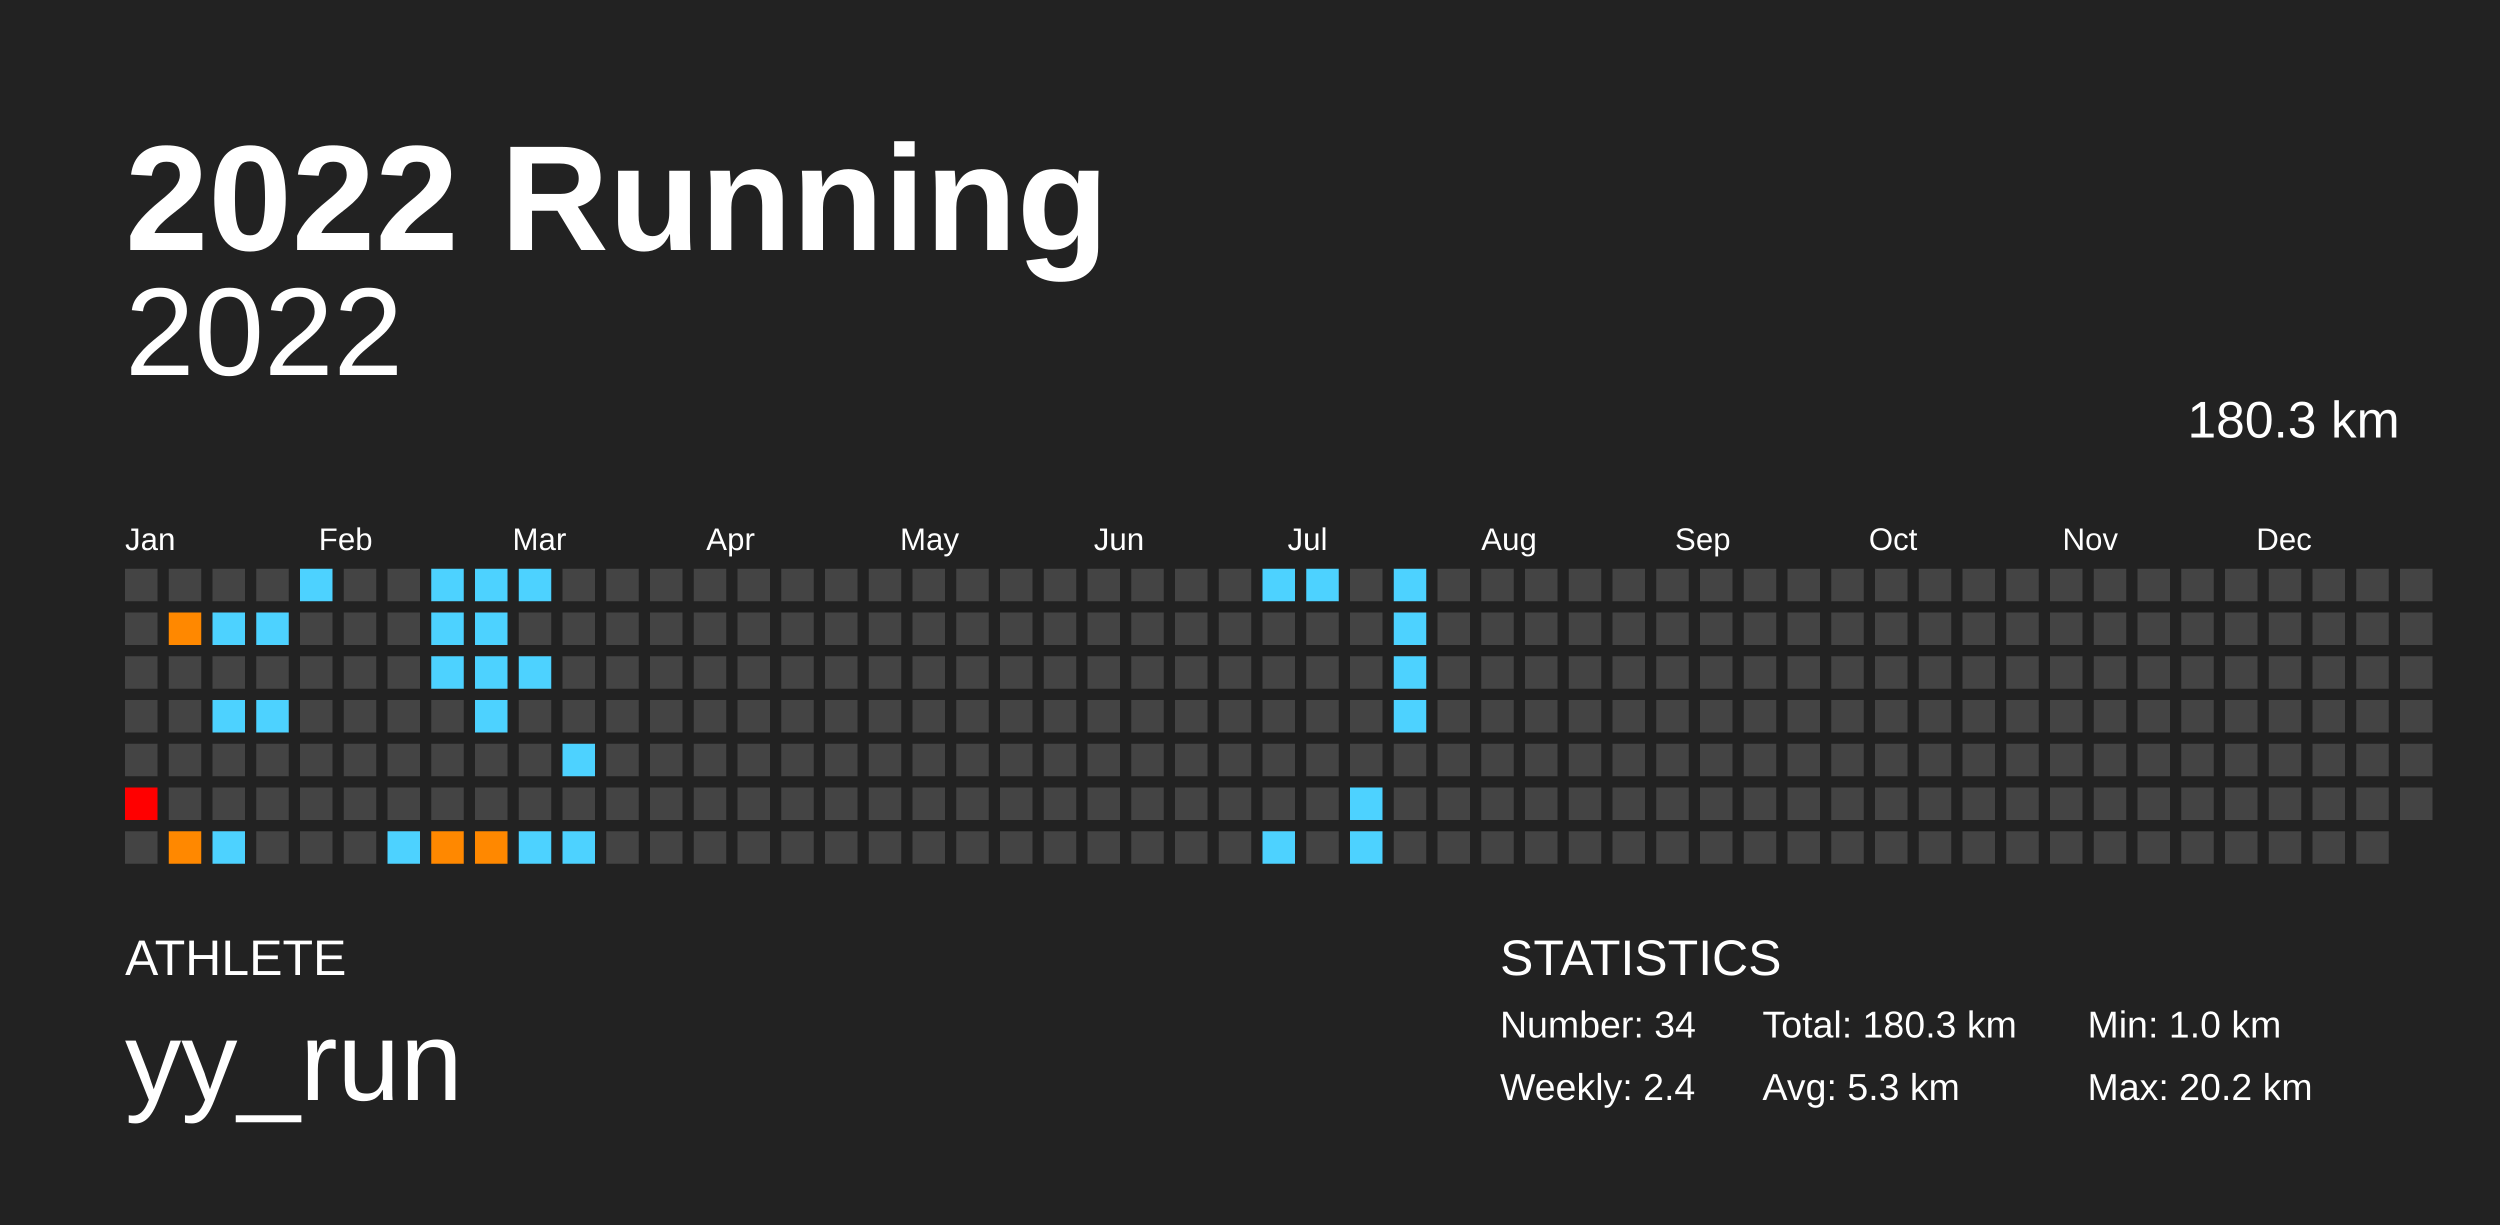
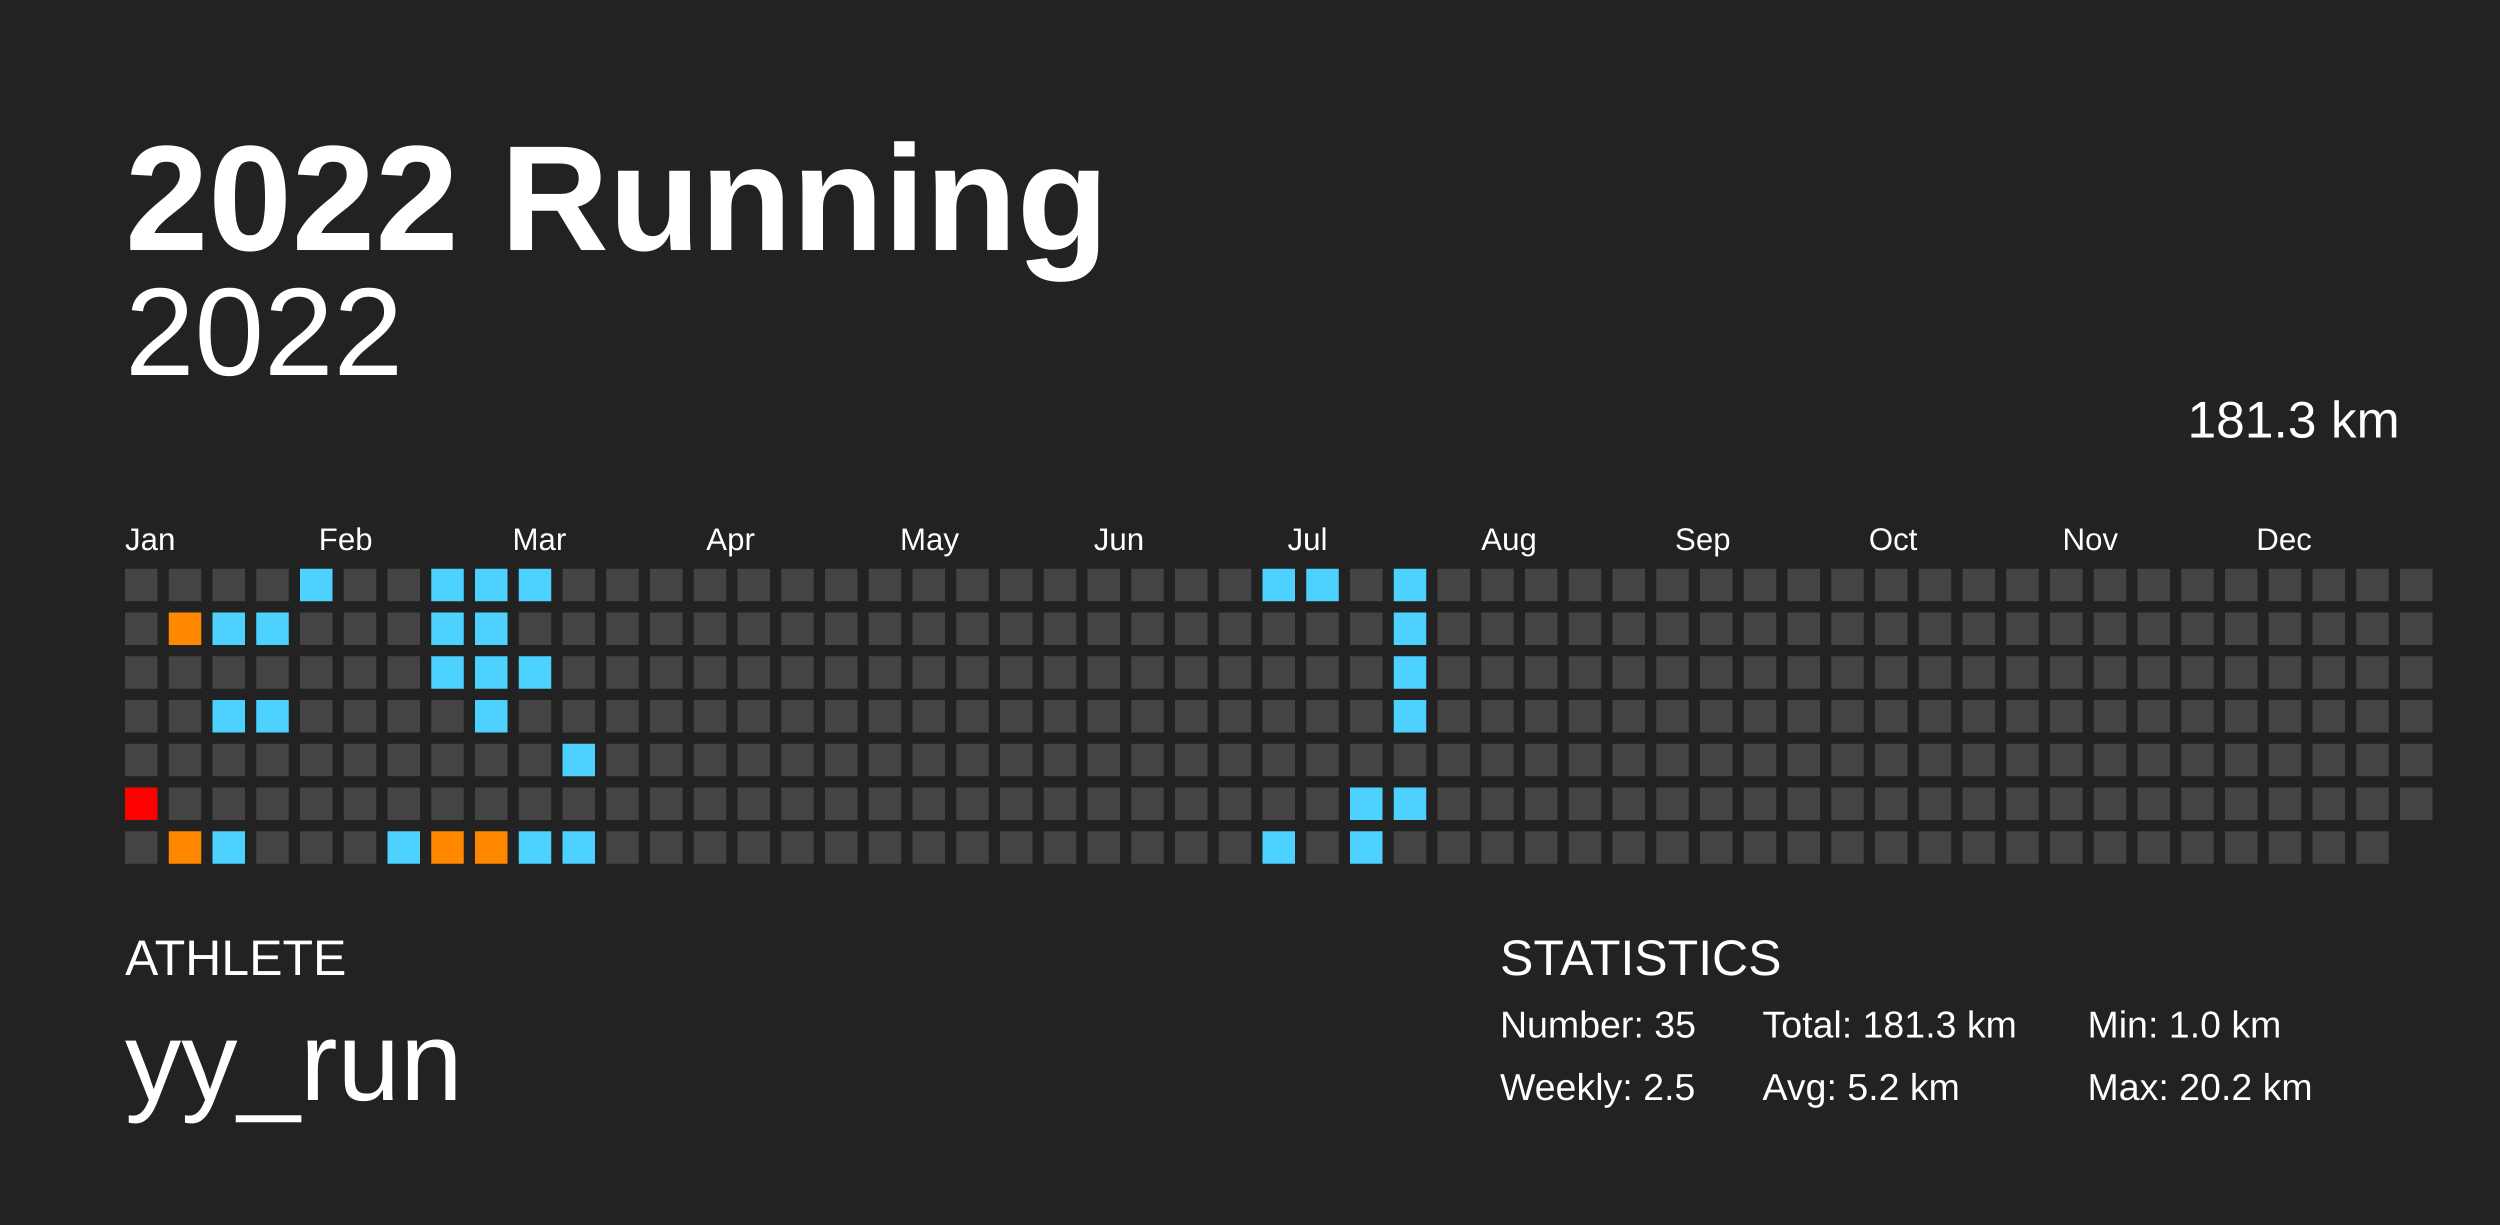
<svg xmlns="http://www.w3.org/2000/svg" baseProfile="full" height="98mm" version="1.1" viewBox="0,0,200,98" width="200mm">
  <defs />
  <rect fill="#222222" height="98" width="200" x="0" y="0" />
  <text fill="#FFFFFF" style="font-size:12px; font-family:Arial; font-weight:bold;" x="10" y="20">2022 Running</text>
  <text fill="#FFFFFF" style="font-size:4px; font-family:Arial" x="10" y="78">ATHLETE</text>
  <text fill="#FFFFFF" style="font-size:9px; font-family:Arial" x="10" y="88">yy_run</text>
  <text fill="#FFFFFF" style="font-size:4px; font-family:Arial" x="120" y="78">STATISTICS</text>
-   <text fill="#FFFFFF" style="font-size:3px; font-family:Arial" x="120" y="83">Number: 34</text>
-   <text fill="#FFFFFF" style="font-size:3px; font-family:Arial" x="120" y="88">Weekly: 2.4</text>
-   <text fill="#FFFFFF" style="font-size:3px; font-family:Arial" x="141" y="83">Total: 180.3 km</text>
-   <text fill="#FFFFFF" style="font-size:3px; font-family:Arial" x="141" y="88">Avg: 5.3 km</text>
+   <text fill="#FFFFFF" style="font-size:3px; font-family:Arial" x="120" y="83">Number: 35</text>
+   <text fill="#FFFFFF" style="font-size:3px; font-family:Arial" x="120" y="88">Weekly: 2.5</text>
+   <text fill="#FFFFFF" style="font-size:3px; font-family:Arial" x="141" y="83">Total: 181.3 km</text>
+   <text fill="#FFFFFF" style="font-size:3px; font-family:Arial" x="141" y="88">Avg: 5.2 km</text>
  <text fill="#FFFFFF" style="font-size:3px; font-family:Arial" x="167" y="83">Min: 1.0 km</text>
  <text fill="#FFFFFF" style="font-size:3px; font-family:Arial" x="167" y="88">Max: 20.2 km</text>
  <text alignment-baseline="hanging" fill="#FFFFFF" style="font-size:10.0px; font-family:Arial;" x="10" y="30">2022</text>
-   <text alignment-baseline="hanging" fill="#FFFFFF" style="font-size:4.125px; font-family:Arial;" x="175" y="35">180.3 km</text>
+   <text alignment-baseline="hanging" fill="#FFFFFF" style="font-size:4.125px; font-family:Arial;" x="175" y="35">181.3 km</text>
  <text fill="#FFFFFF" style="font-size:2.5px; font-family:Arial" x="10.0" y="44">Jan</text>
  <text fill="#FFFFFF" style="font-size:2.5px; font-family:Arial" x="25.5" y="44">Feb</text>
  <text fill="#FFFFFF" style="font-size:2.5px; font-family:Arial" x="41.0" y="44">Mar</text>
  <text fill="#FFFFFF" style="font-size:2.5px; font-family:Arial" x="56.5" y="44">Apr</text>
  <text fill="#FFFFFF" style="font-size:2.5px; font-family:Arial" x="72.0" y="44">May</text>
  <text fill="#FFFFFF" style="font-size:2.5px; font-family:Arial" x="87.5" y="44">Jun</text>
  <text fill="#FFFFFF" style="font-size:2.5px; font-family:Arial" x="103.0" y="44">Jul</text>
  <text fill="#FFFFFF" style="font-size:2.5px; font-family:Arial" x="118.5" y="44">Aug</text>
  <text fill="#FFFFFF" style="font-size:2.5px; font-family:Arial" x="134.0" y="44">Sep</text>
  <text fill="#FFFFFF" style="font-size:2.5px; font-family:Arial" x="149.5" y="44">Oct</text>
  <text fill="#FFFFFF" style="font-size:2.5px; font-family:Arial" x="165.0" y="44">Nov</text>
  <text fill="#FFFFFF" style="font-size:2.5px; font-family:Arial" x="180.5" y="44">Dec</text>
  <rect fill="#444444" height="2.6" width="2.6" x="10.0" y="45.5" />
  <rect fill="#444444" height="2.6" width="2.6" x="10.0" y="49.0" />
  <rect fill="#444444" height="2.6" width="2.6" x="10.0" y="52.5" />
  <rect fill="#444444" height="2.6" width="2.6" x="10.0" y="56.0" />
  <rect fill="#444444" height="2.6" width="2.6" x="10.0" y="59.5" />
  <rect fill="red" height="2.6" width="2.6" x="10.0" y="63.0" />
  <rect fill="#444444" height="2.6" width="2.6" x="10.0" y="66.5" />
  <rect fill="#444444" height="2.6" width="2.6" x="13.5" y="45.5" />
  <rect fill="#ff8800" height="2.6" width="2.6" x="13.5" y="49.0" />
  <rect fill="#444444" height="2.6" width="2.6" x="13.5" y="52.5" />
  <rect fill="#444444" height="2.6" width="2.6" x="13.5" y="56.0" />
  <rect fill="#444444" height="2.6" width="2.6" x="13.5" y="59.5" />
  <rect fill="#444444" height="2.6" width="2.6" x="13.5" y="63.0" />
-   <rect fill="#ff8800" height="2.6" width="2.6" x="13.5" y="66.5" />
+   <rect fill="#ff8700" height="2.6" width="2.6" x="13.5" y="66.5" />
  <rect fill="#444444" height="2.6" width="2.6" x="17.0" y="45.5" />
  <rect fill="#4dd2ff" height="2.6" width="2.6" x="17.0" y="49.0" />
  <rect fill="#444444" height="2.6" width="2.6" x="17.0" y="52.5" />
  <rect fill="#4dd2ff" height="2.6" width="2.6" x="17.0" y="56.0" />
  <rect fill="#444444" height="2.6" width="2.6" x="17.0" y="59.5" />
  <rect fill="#444444" height="2.6" width="2.6" x="17.0" y="63.0" />
  <rect fill="#4dd2ff" height="2.6" width="2.6" x="17.0" y="66.5" />
  <rect fill="#444444" height="2.6" width="2.6" x="20.5" y="45.5" />
  <rect fill="#4dd2ff" height="2.6" width="2.6" x="20.5" y="49.0" />
  <rect fill="#444444" height="2.6" width="2.6" x="20.5" y="52.5" />
  <rect fill="#4dd2ff" height="2.6" width="2.6" x="20.5" y="56.0" />
  <rect fill="#444444" height="2.6" width="2.6" x="20.5" y="59.5" />
  <rect fill="#444444" height="2.6" width="2.6" x="20.5" y="63.0" />
  <rect fill="#444444" height="2.6" width="2.6" x="20.5" y="66.5" />
  <rect fill="#4dd2ff" height="2.6" width="2.6" x="24.0" y="45.5" />
  <rect fill="#444444" height="2.6" width="2.6" x="24.0" y="49.0" />
  <rect fill="#444444" height="2.6" width="2.6" x="24.0" y="52.5" />
  <rect fill="#444444" height="2.6" width="2.6" x="24.0" y="56.0" />
  <rect fill="#444444" height="2.6" width="2.6" x="24.0" y="59.5" />
  <rect fill="#444444" height="2.6" width="2.6" x="24.0" y="63.0" />
  <rect fill="#444444" height="2.6" width="2.6" x="24.0" y="66.5" />
  <rect fill="#444444" height="2.6" width="2.6" x="27.5" y="45.5" />
  <rect fill="#444444" height="2.6" width="2.6" x="27.5" y="49.0" />
  <rect fill="#444444" height="2.6" width="2.6" x="27.5" y="52.5" />
  <rect fill="#444444" height="2.6" width="2.6" x="27.5" y="56.0" />
  <rect fill="#444444" height="2.6" width="2.6" x="27.5" y="59.5" />
  <rect fill="#444444" height="2.6" width="2.6" x="27.5" y="63.0" />
  <rect fill="#444444" height="2.6" width="2.6" x="27.5" y="66.5" />
  <rect fill="#444444" height="2.6" width="2.6" x="31.0" y="45.5" />
  <rect fill="#444444" height="2.6" width="2.6" x="31.0" y="49.0" />
  <rect fill="#444444" height="2.6" width="2.6" x="31.0" y="52.5" />
  <rect fill="#444444" height="2.6" width="2.6" x="31.0" y="56.0" />
  <rect fill="#444444" height="2.6" width="2.6" x="31.0" y="59.5" />
  <rect fill="#444444" height="2.6" width="2.6" x="31.0" y="63.0" />
  <rect fill="#4dd2ff" height="2.6" width="2.6" x="31.0" y="66.5" />
  <rect fill="#4dd2ff" height="2.6" width="2.6" x="34.5" y="45.5" />
  <rect fill="#4dd2ff" height="2.6" width="2.6" x="34.5" y="49.0" />
  <rect fill="#4dd2ff" height="2.6" width="2.6" x="34.5" y="52.5" />
  <rect fill="#444444" height="2.6" width="2.6" x="34.5" y="56.0" />
  <rect fill="#444444" height="2.6" width="2.6" x="34.5" y="59.5" />
  <rect fill="#444444" height="2.6" width="2.6" x="34.5" y="63.0" />
  <rect fill="#ff8800" height="2.6" width="2.6" x="34.5" y="66.5" />
  <rect fill="#4dd2ff" height="2.6" width="2.6" x="38.0" y="45.5" />
  <rect fill="#4dd2ff" height="2.6" width="2.6" x="38.0" y="49.0" />
  <rect fill="#4dd2ff" height="2.6" width="2.6" x="38.0" y="52.5" />
  <rect fill="#4dd2ff" height="2.6" width="2.6" x="38.0" y="56.0" />
  <rect fill="#444444" height="2.6" width="2.6" x="38.0" y="59.5" />
  <rect fill="#444444" height="2.6" width="2.6" x="38.0" y="63.0" />
-   <rect fill="#ff8800" height="2.6" width="2.6" x="38.0" y="66.5" />
+   <rect fill="#ff8700" height="2.6" width="2.6" x="38.0" y="66.5" />
  <rect fill="#4dd2ff" height="2.6" width="2.6" x="41.5" y="45.5" />
  <rect fill="#444444" height="2.6" width="2.6" x="41.5" y="49.0" />
  <rect fill="#4dd2ff" height="2.6" width="2.6" x="41.5" y="52.5" />
  <rect fill="#444444" height="2.6" width="2.6" x="41.5" y="56.0" />
  <rect fill="#444444" height="2.6" width="2.6" x="41.5" y="59.5" />
  <rect fill="#444444" height="2.6" width="2.6" x="41.5" y="63.0" />
  <rect fill="#4dd2ff" height="2.6" width="2.6" x="41.5" y="66.5" />
  <rect fill="#444444" height="2.6" width="2.6" x="45.0" y="45.5" />
  <rect fill="#444444" height="2.6" width="2.6" x="45.0" y="49.0" />
  <rect fill="#444444" height="2.6" width="2.6" x="45.0" y="52.5" />
  <rect fill="#444444" height="2.6" width="2.6" x="45.0" y="56.0" />
  <rect fill="#4dd2ff" height="2.6" width="2.6" x="45.0" y="59.5" />
  <rect fill="#444444" height="2.6" width="2.6" x="45.0" y="63.0" />
  <rect fill="#4dd2ff" height="2.6" width="2.6" x="45.0" y="66.5" />
  <rect fill="#444444" height="2.6" width="2.6" x="48.5" y="45.5" />
  <rect fill="#444444" height="2.6" width="2.6" x="48.5" y="49.0" />
  <rect fill="#444444" height="2.6" width="2.6" x="48.5" y="52.5" />
  <rect fill="#444444" height="2.6" width="2.6" x="48.5" y="56.0" />
  <rect fill="#444444" height="2.6" width="2.6" x="48.5" y="59.5" />
  <rect fill="#444444" height="2.6" width="2.6" x="48.5" y="63.0" />
  <rect fill="#444444" height="2.6" width="2.6" x="48.5" y="66.5" />
  <rect fill="#444444" height="2.6" width="2.6" x="52.0" y="45.5" />
  <rect fill="#444444" height="2.6" width="2.6" x="52.0" y="49.0" />
  <rect fill="#444444" height="2.6" width="2.6" x="52.0" y="52.5" />
  <rect fill="#444444" height="2.6" width="2.6" x="52.0" y="56.0" />
  <rect fill="#444444" height="2.6" width="2.6" x="52.0" y="59.5" />
  <rect fill="#444444" height="2.6" width="2.6" x="52.0" y="63.0" />
  <rect fill="#444444" height="2.6" width="2.6" x="52.0" y="66.5" />
  <rect fill="#444444" height="2.6" width="2.6" x="55.5" y="45.5" />
  <rect fill="#444444" height="2.6" width="2.6" x="55.5" y="49.0" />
  <rect fill="#444444" height="2.6" width="2.6" x="55.5" y="52.5" />
  <rect fill="#444444" height="2.6" width="2.6" x="55.5" y="56.0" />
  <rect fill="#444444" height="2.6" width="2.6" x="55.5" y="59.5" />
  <rect fill="#444444" height="2.6" width="2.6" x="55.5" y="63.0" />
  <rect fill="#444444" height="2.6" width="2.6" x="55.5" y="66.5" />
  <rect fill="#444444" height="2.6" width="2.6" x="59.0" y="45.5" />
  <rect fill="#444444" height="2.6" width="2.6" x="59.0" y="49.0" />
  <rect fill="#444444" height="2.6" width="2.6" x="59.0" y="52.5" />
  <rect fill="#444444" height="2.6" width="2.6" x="59.0" y="56.0" />
  <rect fill="#444444" height="2.6" width="2.6" x="59.0" y="59.5" />
  <rect fill="#444444" height="2.6" width="2.6" x="59.0" y="63.0" />
  <rect fill="#444444" height="2.6" width="2.6" x="59.0" y="66.5" />
  <rect fill="#444444" height="2.6" width="2.6" x="62.5" y="45.5" />
  <rect fill="#444444" height="2.6" width="2.6" x="62.5" y="49.0" />
  <rect fill="#444444" height="2.6" width="2.6" x="62.5" y="52.5" />
  <rect fill="#444444" height="2.6" width="2.6" x="62.5" y="56.0" />
  <rect fill="#444444" height="2.6" width="2.6" x="62.5" y="59.5" />
  <rect fill="#444444" height="2.6" width="2.6" x="62.5" y="63.0" />
  <rect fill="#444444" height="2.6" width="2.6" x="62.5" y="66.5" />
  <rect fill="#444444" height="2.6" width="2.6" x="66.0" y="45.5" />
  <rect fill="#444444" height="2.6" width="2.6" x="66.0" y="49.0" />
  <rect fill="#444444" height="2.6" width="2.6" x="66.0" y="52.5" />
  <rect fill="#444444" height="2.6" width="2.6" x="66.0" y="56.0" />
  <rect fill="#444444" height="2.6" width="2.6" x="66.0" y="59.5" />
  <rect fill="#444444" height="2.6" width="2.6" x="66.0" y="63.0" />
  <rect fill="#444444" height="2.6" width="2.6" x="66.0" y="66.5" />
  <rect fill="#444444" height="2.6" width="2.6" x="69.5" y="45.5" />
  <rect fill="#444444" height="2.6" width="2.6" x="69.5" y="49.0" />
  <rect fill="#444444" height="2.6" width="2.6" x="69.5" y="52.5" />
  <rect fill="#444444" height="2.6" width="2.6" x="69.5" y="56.0" />
  <rect fill="#444444" height="2.6" width="2.6" x="69.5" y="59.5" />
  <rect fill="#444444" height="2.6" width="2.6" x="69.5" y="63.0" />
  <rect fill="#444444" height="2.6" width="2.6" x="69.5" y="66.5" />
  <rect fill="#444444" height="2.6" width="2.6" x="73.0" y="45.5" />
  <rect fill="#444444" height="2.6" width="2.6" x="73.0" y="49.0" />
  <rect fill="#444444" height="2.6" width="2.6" x="73.0" y="52.5" />
  <rect fill="#444444" height="2.6" width="2.6" x="73.0" y="56.0" />
  <rect fill="#444444" height="2.6" width="2.6" x="73.0" y="59.5" />
  <rect fill="#444444" height="2.6" width="2.6" x="73.0" y="63.0" />
  <rect fill="#444444" height="2.6" width="2.6" x="73.0" y="66.5" />
  <rect fill="#444444" height="2.6" width="2.6" x="76.5" y="45.5" />
  <rect fill="#444444" height="2.6" width="2.6" x="76.5" y="49.0" />
  <rect fill="#444444" height="2.6" width="2.6" x="76.5" y="52.5" />
  <rect fill="#444444" height="2.6" width="2.6" x="76.5" y="56.0" />
  <rect fill="#444444" height="2.6" width="2.6" x="76.5" y="59.5" />
  <rect fill="#444444" height="2.6" width="2.6" x="76.5" y="63.0" />
  <rect fill="#444444" height="2.6" width="2.6" x="76.5" y="66.5" />
  <rect fill="#444444" height="2.6" width="2.6" x="80.0" y="45.5" />
  <rect fill="#444444" height="2.6" width="2.6" x="80.0" y="49.0" />
  <rect fill="#444444" height="2.6" width="2.6" x="80.0" y="52.5" />
  <rect fill="#444444" height="2.6" width="2.6" x="80.0" y="56.0" />
  <rect fill="#444444" height="2.6" width="2.6" x="80.0" y="59.5" />
  <rect fill="#444444" height="2.6" width="2.6" x="80.0" y="63.0" />
  <rect fill="#444444" height="2.6" width="2.6" x="80.0" y="66.5" />
  <rect fill="#444444" height="2.6" width="2.6" x="83.5" y="45.5" />
  <rect fill="#444444" height="2.6" width="2.6" x="83.5" y="49.0" />
  <rect fill="#444444" height="2.6" width="2.6" x="83.5" y="52.5" />
  <rect fill="#444444" height="2.6" width="2.6" x="83.5" y="56.0" />
  <rect fill="#444444" height="2.6" width="2.6" x="83.5" y="59.5" />
  <rect fill="#444444" height="2.6" width="2.6" x="83.5" y="63.0" />
  <rect fill="#444444" height="2.6" width="2.6" x="83.5" y="66.5" />
  <rect fill="#444444" height="2.6" width="2.6" x="87.0" y="45.5" />
  <rect fill="#444444" height="2.6" width="2.6" x="87.0" y="49.0" />
  <rect fill="#444444" height="2.6" width="2.6" x="87.0" y="52.5" />
  <rect fill="#444444" height="2.6" width="2.6" x="87.0" y="56.0" />
  <rect fill="#444444" height="2.6" width="2.6" x="87.0" y="59.5" />
  <rect fill="#444444" height="2.6" width="2.6" x="87.0" y="63.0" />
  <rect fill="#444444" height="2.6" width="2.6" x="87.0" y="66.5" />
  <rect fill="#444444" height="2.6" width="2.6" x="90.5" y="45.5" />
  <rect fill="#444444" height="2.6" width="2.6" x="90.5" y="49.0" />
  <rect fill="#444444" height="2.6" width="2.6" x="90.5" y="52.5" />
  <rect fill="#444444" height="2.6" width="2.6" x="90.5" y="56.0" />
  <rect fill="#444444" height="2.6" width="2.6" x="90.5" y="59.5" />
  <rect fill="#444444" height="2.6" width="2.6" x="90.5" y="63.0" />
  <rect fill="#444444" height="2.6" width="2.6" x="90.5" y="66.5" />
  <rect fill="#444444" height="2.6" width="2.6" x="94.0" y="45.5" />
  <rect fill="#444444" height="2.6" width="2.6" x="94.0" y="49.0" />
  <rect fill="#444444" height="2.6" width="2.6" x="94.0" y="52.5" />
  <rect fill="#444444" height="2.6" width="2.6" x="94.0" y="56.0" />
  <rect fill="#444444" height="2.6" width="2.6" x="94.0" y="59.5" />
  <rect fill="#444444" height="2.6" width="2.6" x="94.0" y="63.0" />
  <rect fill="#444444" height="2.6" width="2.6" x="94.0" y="66.5" />
  <rect fill="#444444" height="2.6" width="2.6" x="97.5" y="45.5" />
  <rect fill="#444444" height="2.6" width="2.6" x="97.5" y="49.0" />
  <rect fill="#444444" height="2.6" width="2.6" x="97.5" y="52.5" />
  <rect fill="#444444" height="2.6" width="2.6" x="97.5" y="56.0" />
  <rect fill="#444444" height="2.6" width="2.6" x="97.5" y="59.5" />
  <rect fill="#444444" height="2.6" width="2.6" x="97.5" y="63.0" />
  <rect fill="#444444" height="2.6" width="2.6" x="97.5" y="66.5" />
  <rect fill="#4dd2ff" height="2.6" width="2.6" x="101.0" y="45.5" />
  <rect fill="#444444" height="2.6" width="2.6" x="101.0" y="49.0" />
  <rect fill="#444444" height="2.6" width="2.6" x="101.0" y="52.5" />
  <rect fill="#444444" height="2.6" width="2.6" x="101.0" y="56.0" />
  <rect fill="#444444" height="2.6" width="2.6" x="101.0" y="59.5" />
  <rect fill="#444444" height="2.6" width="2.6" x="101.0" y="63.0" />
  <rect fill="#4dd2ff" height="2.6" width="2.6" x="101.0" y="66.5" />
  <rect fill="#4dd2ff" height="2.6" width="2.6" x="104.5" y="45.5" />
  <rect fill="#444444" height="2.6" width="2.6" x="104.5" y="49.0" />
  <rect fill="#444444" height="2.6" width="2.6" x="104.5" y="52.5" />
  <rect fill="#444444" height="2.6" width="2.6" x="104.5" y="56.0" />
  <rect fill="#444444" height="2.6" width="2.6" x="104.5" y="59.5" />
  <rect fill="#444444" height="2.6" width="2.6" x="104.5" y="63.0" />
  <rect fill="#444444" height="2.6" width="2.6" x="104.5" y="66.5" />
  <rect fill="#444444" height="2.6" width="2.6" x="108.0" y="45.5" />
  <rect fill="#444444" height="2.6" width="2.6" x="108.0" y="49.0" />
  <rect fill="#444444" height="2.6" width="2.6" x="108.0" y="52.5" />
  <rect fill="#444444" height="2.6" width="2.6" x="108.0" y="56.0" />
  <rect fill="#444444" height="2.6" width="2.6" x="108.0" y="59.5" />
  <rect fill="#4dd2ff" height="2.6" width="2.6" x="108.0" y="63.0" />
  <rect fill="#4dd2ff" height="2.6" width="2.6" x="108.0" y="66.5" />
  <rect fill="#4dd2ff" height="2.6" width="2.6" x="111.5" y="45.5" />
  <rect fill="#4dd2ff" height="2.6" width="2.6" x="111.5" y="49.0" />
  <rect fill="#4dd2ff" height="2.6" width="2.6" x="111.5" y="52.5" />
  <rect fill="#4dd2ff" height="2.6" width="2.6" x="111.5" y="56.0" />
  <rect fill="#444444" height="2.6" width="2.6" x="111.5" y="59.5" />
-   <rect fill="#444444" height="2.6" width="2.6" x="111.5" y="63.0" />
+   <rect fill="#4dd2ff" height="2.6" width="2.6" x="111.5" y="63.0" />
  <rect fill="#444444" height="2.6" width="2.6" x="111.5" y="66.5" />
  <rect fill="#444444" height="2.6" width="2.6" x="115.0" y="45.5" />
  <rect fill="#444444" height="2.6" width="2.6" x="115.0" y="49.0" />
  <rect fill="#444444" height="2.6" width="2.6" x="115.0" y="52.5" />
  <rect fill="#444444" height="2.6" width="2.6" x="115.0" y="56.0" />
  <rect fill="#444444" height="2.6" width="2.6" x="115.0" y="59.5" />
  <rect fill="#444444" height="2.6" width="2.6" x="115.0" y="63.0" />
  <rect fill="#444444" height="2.6" width="2.6" x="115.0" y="66.5" />
  <rect fill="#444444" height="2.6" width="2.6" x="118.5" y="45.5" />
  <rect fill="#444444" height="2.6" width="2.6" x="118.5" y="49.0" />
  <rect fill="#444444" height="2.6" width="2.6" x="118.5" y="52.5" />
  <rect fill="#444444" height="2.6" width="2.6" x="118.5" y="56.0" />
  <rect fill="#444444" height="2.6" width="2.6" x="118.5" y="59.5" />
  <rect fill="#444444" height="2.6" width="2.6" x="118.5" y="63.0" />
  <rect fill="#444444" height="2.6" width="2.6" x="118.5" y="66.5" />
  <rect fill="#444444" height="2.6" width="2.6" x="122.0" y="45.5" />
  <rect fill="#444444" height="2.6" width="2.6" x="122.0" y="49.0" />
  <rect fill="#444444" height="2.6" width="2.6" x="122.0" y="52.5" />
  <rect fill="#444444" height="2.6" width="2.6" x="122.0" y="56.0" />
  <rect fill="#444444" height="2.6" width="2.6" x="122.0" y="59.5" />
  <rect fill="#444444" height="2.6" width="2.6" x="122.0" y="63.0" />
  <rect fill="#444444" height="2.6" width="2.6" x="122.0" y="66.5" />
  <rect fill="#444444" height="2.6" width="2.6" x="125.5" y="45.5" />
  <rect fill="#444444" height="2.6" width="2.6" x="125.5" y="49.0" />
  <rect fill="#444444" height="2.6" width="2.6" x="125.5" y="52.5" />
  <rect fill="#444444" height="2.6" width="2.6" x="125.5" y="56.0" />
  <rect fill="#444444" height="2.6" width="2.6" x="125.5" y="59.5" />
  <rect fill="#444444" height="2.6" width="2.6" x="125.5" y="63.0" />
  <rect fill="#444444" height="2.6" width="2.6" x="125.5" y="66.5" />
  <rect fill="#444444" height="2.6" width="2.6" x="129.0" y="45.5" />
  <rect fill="#444444" height="2.6" width="2.6" x="129.0" y="49.0" />
  <rect fill="#444444" height="2.6" width="2.6" x="129.0" y="52.5" />
  <rect fill="#444444" height="2.6" width="2.6" x="129.0" y="56.0" />
  <rect fill="#444444" height="2.6" width="2.6" x="129.0" y="59.5" />
  <rect fill="#444444" height="2.6" width="2.6" x="129.0" y="63.0" />
  <rect fill="#444444" height="2.6" width="2.6" x="129.0" y="66.5" />
  <rect fill="#444444" height="2.6" width="2.6" x="132.5" y="45.5" />
  <rect fill="#444444" height="2.6" width="2.6" x="132.5" y="49.0" />
  <rect fill="#444444" height="2.6" width="2.6" x="132.5" y="52.5" />
  <rect fill="#444444" height="2.6" width="2.6" x="132.5" y="56.0" />
  <rect fill="#444444" height="2.6" width="2.6" x="132.5" y="59.5" />
  <rect fill="#444444" height="2.6" width="2.6" x="132.5" y="63.0" />
  <rect fill="#444444" height="2.6" width="2.6" x="132.5" y="66.5" />
  <rect fill="#444444" height="2.6" width="2.6" x="136.0" y="45.5" />
  <rect fill="#444444" height="2.6" width="2.6" x="136.0" y="49.0" />
  <rect fill="#444444" height="2.6" width="2.6" x="136.0" y="52.5" />
  <rect fill="#444444" height="2.6" width="2.6" x="136.0" y="56.0" />
  <rect fill="#444444" height="2.6" width="2.6" x="136.0" y="59.5" />
  <rect fill="#444444" height="2.6" width="2.6" x="136.0" y="63.0" />
  <rect fill="#444444" height="2.6" width="2.6" x="136.0" y="66.5" />
  <rect fill="#444444" height="2.6" width="2.6" x="139.5" y="45.5" />
  <rect fill="#444444" height="2.6" width="2.6" x="139.5" y="49.0" />
  <rect fill="#444444" height="2.6" width="2.6" x="139.5" y="52.5" />
  <rect fill="#444444" height="2.6" width="2.6" x="139.5" y="56.0" />
  <rect fill="#444444" height="2.6" width="2.6" x="139.5" y="59.5" />
  <rect fill="#444444" height="2.6" width="2.6" x="139.5" y="63.0" />
  <rect fill="#444444" height="2.6" width="2.6" x="139.5" y="66.5" />
  <rect fill="#444444" height="2.6" width="2.6" x="143.0" y="45.5" />
  <rect fill="#444444" height="2.6" width="2.6" x="143.0" y="49.0" />
  <rect fill="#444444" height="2.6" width="2.6" x="143.0" y="52.5" />
  <rect fill="#444444" height="2.6" width="2.6" x="143.0" y="56.0" />
  <rect fill="#444444" height="2.6" width="2.6" x="143.0" y="59.5" />
  <rect fill="#444444" height="2.6" width="2.6" x="143.0" y="63.0" />
  <rect fill="#444444" height="2.6" width="2.6" x="143.0" y="66.5" />
  <rect fill="#444444" height="2.6" width="2.6" x="146.5" y="45.5" />
  <rect fill="#444444" height="2.6" width="2.6" x="146.5" y="49.0" />
  <rect fill="#444444" height="2.6" width="2.6" x="146.5" y="52.5" />
  <rect fill="#444444" height="2.6" width="2.6" x="146.5" y="56.0" />
  <rect fill="#444444" height="2.6" width="2.6" x="146.5" y="59.5" />
  <rect fill="#444444" height="2.6" width="2.6" x="146.5" y="63.0" />
  <rect fill="#444444" height="2.6" width="2.6" x="146.5" y="66.5" />
  <rect fill="#444444" height="2.6" width="2.6" x="150.0" y="45.5" />
  <rect fill="#444444" height="2.6" width="2.6" x="150.0" y="49.0" />
  <rect fill="#444444" height="2.6" width="2.6" x="150.0" y="52.5" />
  <rect fill="#444444" height="2.6" width="2.6" x="150.0" y="56.0" />
  <rect fill="#444444" height="2.6" width="2.6" x="150.0" y="59.5" />
  <rect fill="#444444" height="2.6" width="2.6" x="150.0" y="63.0" />
  <rect fill="#444444" height="2.6" width="2.6" x="150.0" y="66.5" />
  <rect fill="#444444" height="2.6" width="2.6" x="153.5" y="45.5" />
  <rect fill="#444444" height="2.6" width="2.6" x="153.5" y="49.0" />
  <rect fill="#444444" height="2.6" width="2.6" x="153.5" y="52.5" />
  <rect fill="#444444" height="2.6" width="2.6" x="153.5" y="56.0" />
  <rect fill="#444444" height="2.6" width="2.6" x="153.5" y="59.5" />
  <rect fill="#444444" height="2.6" width="2.6" x="153.5" y="63.0" />
  <rect fill="#444444" height="2.6" width="2.6" x="153.5" y="66.5" />
  <rect fill="#444444" height="2.6" width="2.6" x="157.0" y="45.5" />
  <rect fill="#444444" height="2.6" width="2.6" x="157.0" y="49.0" />
  <rect fill="#444444" height="2.6" width="2.6" x="157.0" y="52.5" />
  <rect fill="#444444" height="2.6" width="2.6" x="157.0" y="56.0" />
  <rect fill="#444444" height="2.6" width="2.6" x="157.0" y="59.5" />
  <rect fill="#444444" height="2.6" width="2.6" x="157.0" y="63.0" />
  <rect fill="#444444" height="2.6" width="2.6" x="157.0" y="66.5" />
  <rect fill="#444444" height="2.6" width="2.6" x="160.5" y="45.5" />
  <rect fill="#444444" height="2.6" width="2.6" x="160.5" y="49.0" />
  <rect fill="#444444" height="2.6" width="2.6" x="160.5" y="52.5" />
  <rect fill="#444444" height="2.6" width="2.6" x="160.5" y="56.0" />
  <rect fill="#444444" height="2.6" width="2.6" x="160.5" y="59.5" />
  <rect fill="#444444" height="2.6" width="2.6" x="160.5" y="63.0" />
  <rect fill="#444444" height="2.6" width="2.6" x="160.5" y="66.5" />
  <rect fill="#444444" height="2.6" width="2.6" x="164.0" y="45.5" />
  <rect fill="#444444" height="2.6" width="2.6" x="164.0" y="49.0" />
  <rect fill="#444444" height="2.6" width="2.6" x="164.0" y="52.5" />
  <rect fill="#444444" height="2.6" width="2.6" x="164.0" y="56.0" />
  <rect fill="#444444" height="2.6" width="2.6" x="164.0" y="59.5" />
  <rect fill="#444444" height="2.6" width="2.6" x="164.0" y="63.0" />
  <rect fill="#444444" height="2.6" width="2.6" x="164.0" y="66.5" />
  <rect fill="#444444" height="2.6" width="2.6" x="167.5" y="45.5" />
  <rect fill="#444444" height="2.6" width="2.6" x="167.5" y="49.0" />
  <rect fill="#444444" height="2.6" width="2.6" x="167.5" y="52.5" />
  <rect fill="#444444" height="2.6" width="2.6" x="167.5" y="56.0" />
  <rect fill="#444444" height="2.6" width="2.6" x="167.5" y="59.5" />
  <rect fill="#444444" height="2.6" width="2.6" x="167.5" y="63.0" />
  <rect fill="#444444" height="2.6" width="2.6" x="167.5" y="66.5" />
  <rect fill="#444444" height="2.6" width="2.6" x="171.0" y="45.5" />
  <rect fill="#444444" height="2.6" width="2.6" x="171.0" y="49.0" />
  <rect fill="#444444" height="2.6" width="2.6" x="171.0" y="52.5" />
  <rect fill="#444444" height="2.6" width="2.6" x="171.0" y="56.0" />
  <rect fill="#444444" height="2.6" width="2.6" x="171.0" y="59.5" />
  <rect fill="#444444" height="2.6" width="2.6" x="171.0" y="63.0" />
  <rect fill="#444444" height="2.6" width="2.6" x="171.0" y="66.5" />
  <rect fill="#444444" height="2.6" width="2.6" x="174.5" y="45.5" />
  <rect fill="#444444" height="2.6" width="2.6" x="174.5" y="49.0" />
  <rect fill="#444444" height="2.6" width="2.6" x="174.5" y="52.5" />
  <rect fill="#444444" height="2.6" width="2.6" x="174.5" y="56.0" />
  <rect fill="#444444" height="2.6" width="2.6" x="174.5" y="59.5" />
  <rect fill="#444444" height="2.6" width="2.6" x="174.5" y="63.0" />
  <rect fill="#444444" height="2.6" width="2.6" x="174.5" y="66.5" />
  <rect fill="#444444" height="2.6" width="2.6" x="178.0" y="45.5" />
  <rect fill="#444444" height="2.6" width="2.6" x="178.0" y="49.0" />
  <rect fill="#444444" height="2.6" width="2.6" x="178.0" y="52.5" />
  <rect fill="#444444" height="2.6" width="2.6" x="178.0" y="56.0" />
  <rect fill="#444444" height="2.6" width="2.6" x="178.0" y="59.5" />
  <rect fill="#444444" height="2.6" width="2.6" x="178.0" y="63.0" />
  <rect fill="#444444" height="2.6" width="2.6" x="178.0" y="66.5" />
  <rect fill="#444444" height="2.6" width="2.6" x="181.5" y="45.5" />
  <rect fill="#444444" height="2.6" width="2.6" x="181.5" y="49.0" />
  <rect fill="#444444" height="2.6" width="2.6" x="181.5" y="52.5" />
  <rect fill="#444444" height="2.6" width="2.6" x="181.5" y="56.0" />
  <rect fill="#444444" height="2.6" width="2.6" x="181.5" y="59.5" />
  <rect fill="#444444" height="2.6" width="2.6" x="181.5" y="63.0" />
  <rect fill="#444444" height="2.6" width="2.6" x="181.5" y="66.5" />
  <rect fill="#444444" height="2.6" width="2.6" x="185.0" y="45.5" />
  <rect fill="#444444" height="2.6" width="2.6" x="185.0" y="49.0" />
  <rect fill="#444444" height="2.6" width="2.6" x="185.0" y="52.5" />
  <rect fill="#444444" height="2.6" width="2.6" x="185.0" y="56.0" />
  <rect fill="#444444" height="2.6" width="2.6" x="185.0" y="59.5" />
  <rect fill="#444444" height="2.6" width="2.6" x="185.0" y="63.0" />
  <rect fill="#444444" height="2.6" width="2.6" x="185.0" y="66.5" />
  <rect fill="#444444" height="2.6" width="2.6" x="188.5" y="45.5" />
  <rect fill="#444444" height="2.6" width="2.6" x="188.5" y="49.0" />
  <rect fill="#444444" height="2.6" width="2.6" x="188.5" y="52.5" />
  <rect fill="#444444" height="2.6" width="2.6" x="188.5" y="56.0" />
  <rect fill="#444444" height="2.6" width="2.6" x="188.5" y="59.5" />
  <rect fill="#444444" height="2.6" width="2.6" x="188.5" y="63.0" />
  <rect fill="#444444" height="2.6" width="2.6" x="188.5" y="66.5" />
  <rect fill="#444444" height="2.6" width="2.6" x="192.0" y="45.5" />
  <rect fill="#444444" height="2.6" width="2.6" x="192.0" y="49.0" />
  <rect fill="#444444" height="2.6" width="2.6" x="192.0" y="52.5" />
  <rect fill="#444444" height="2.6" width="2.6" x="192.0" y="56.0" />
  <rect fill="#444444" height="2.6" width="2.6" x="192.0" y="59.5" />
  <rect fill="#444444" height="2.6" width="2.6" x="192.0" y="63.0" />
</svg>
